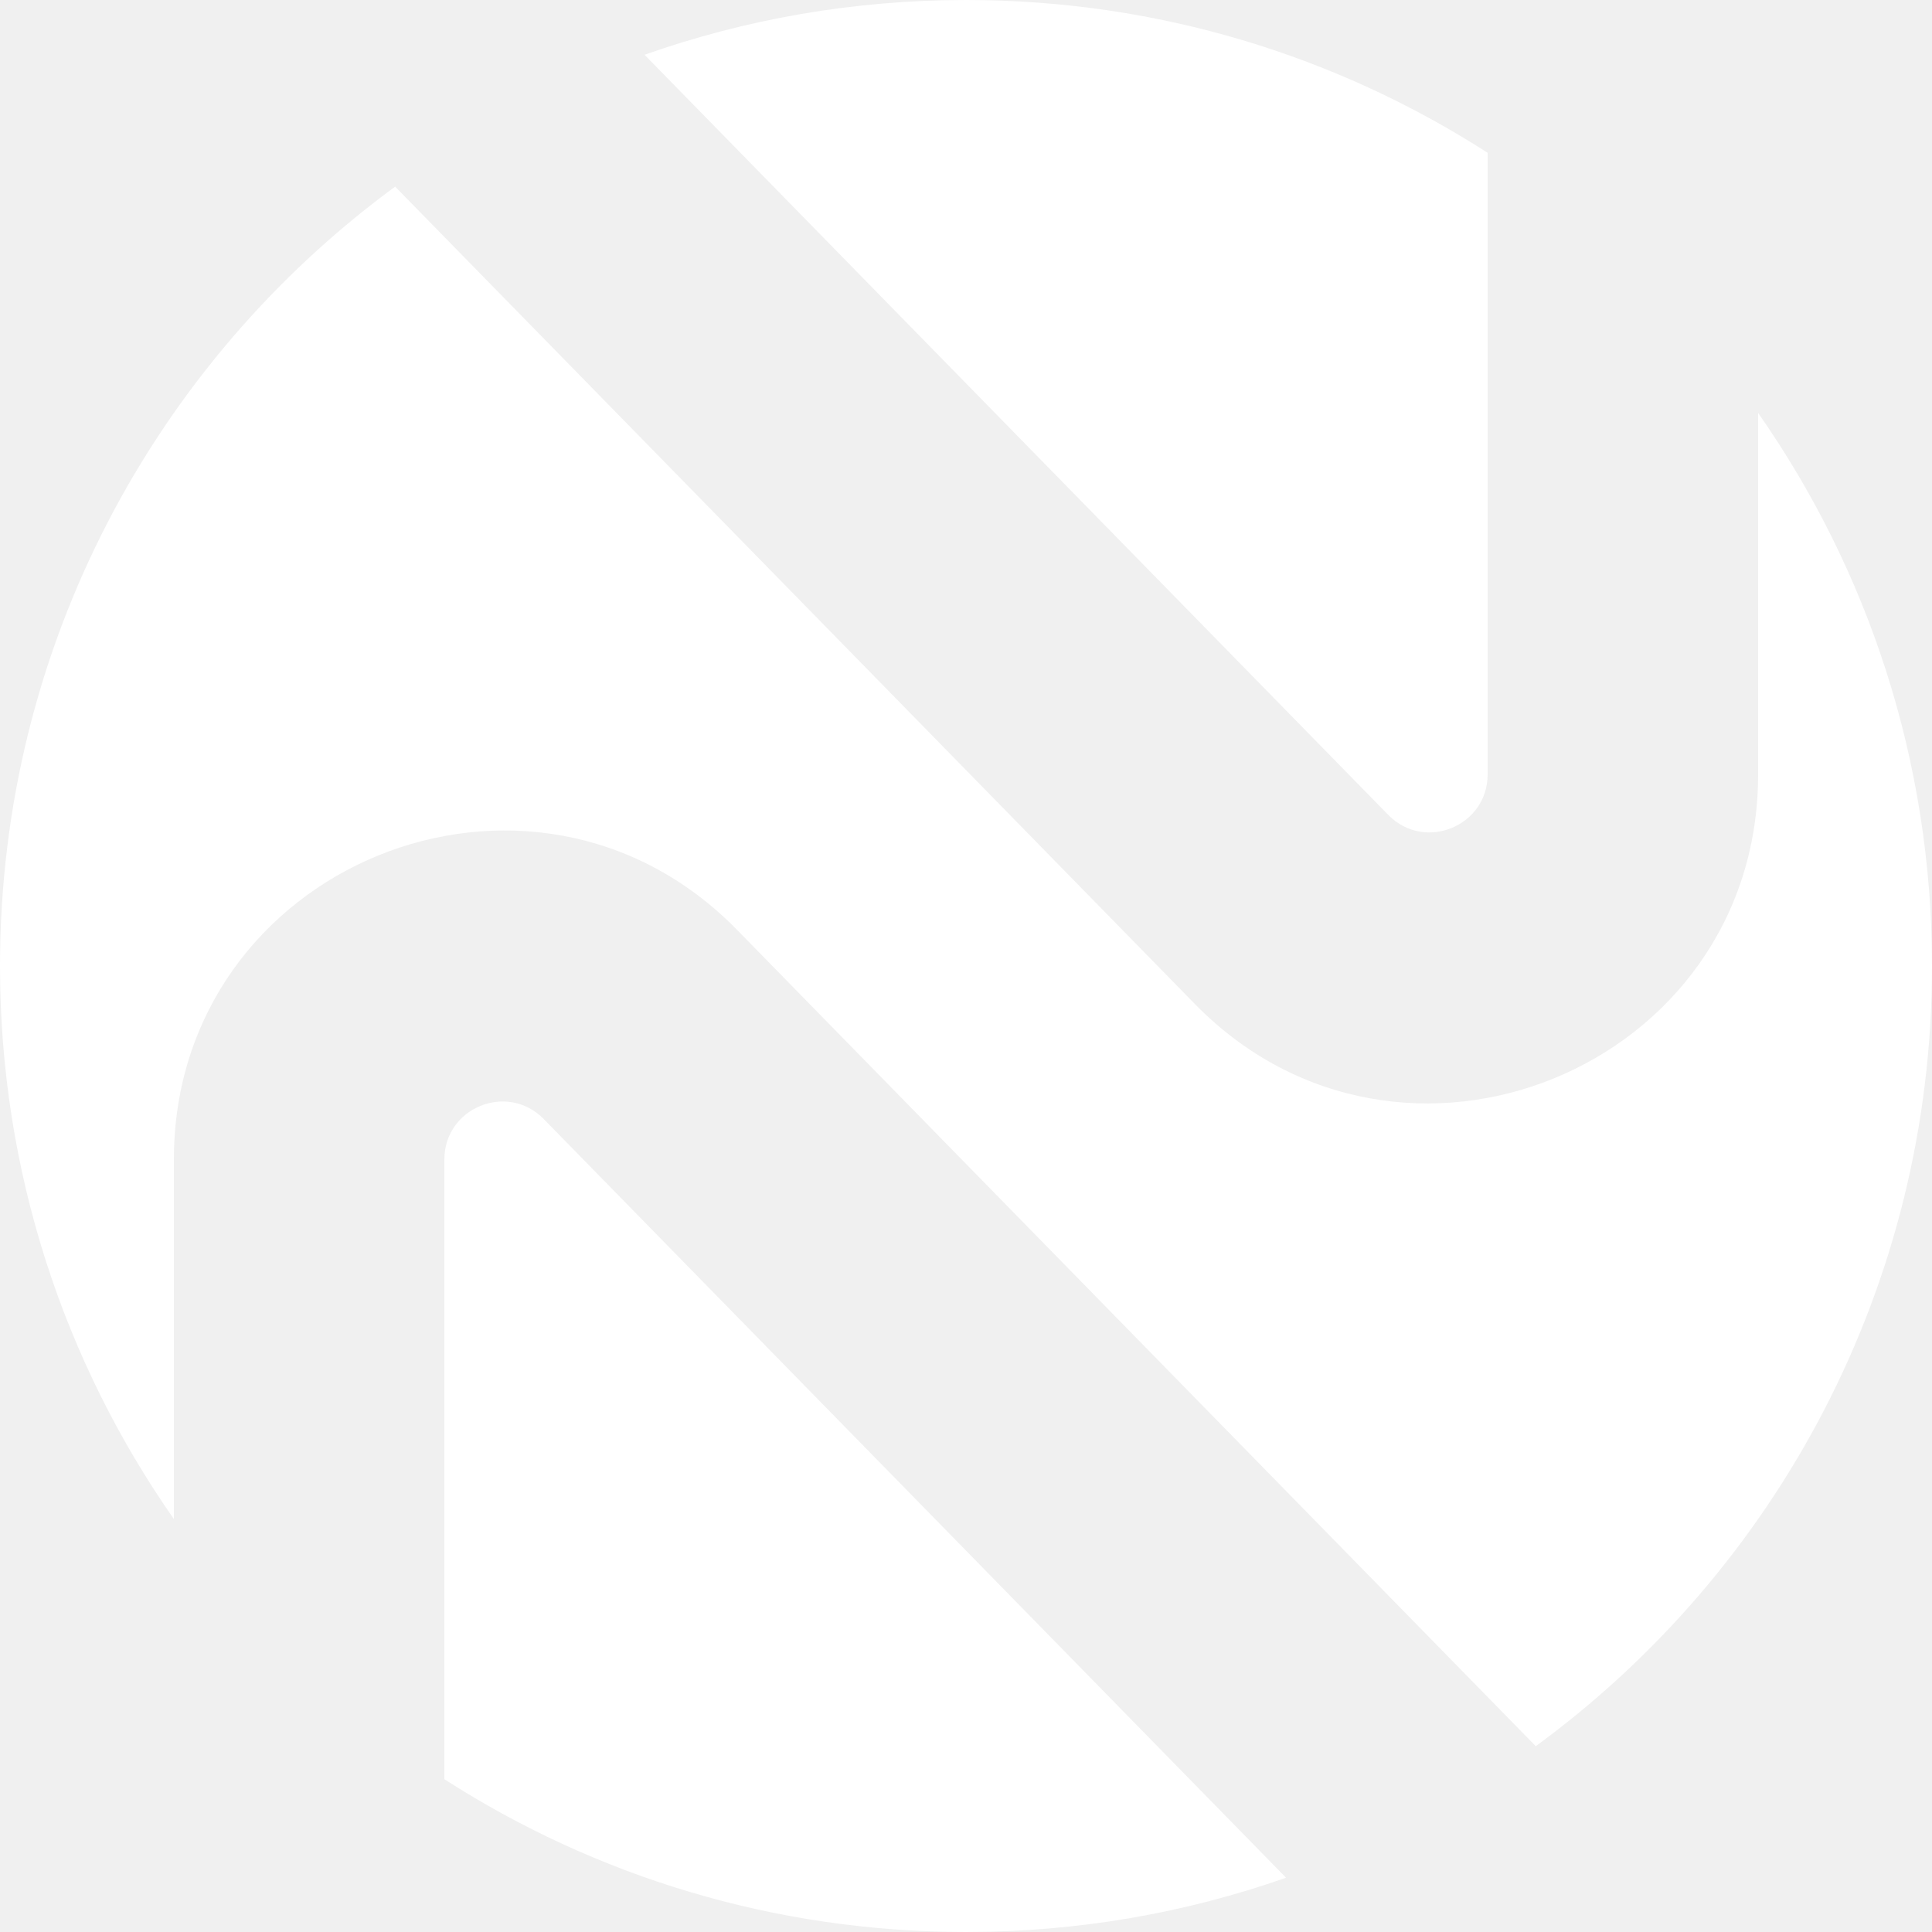
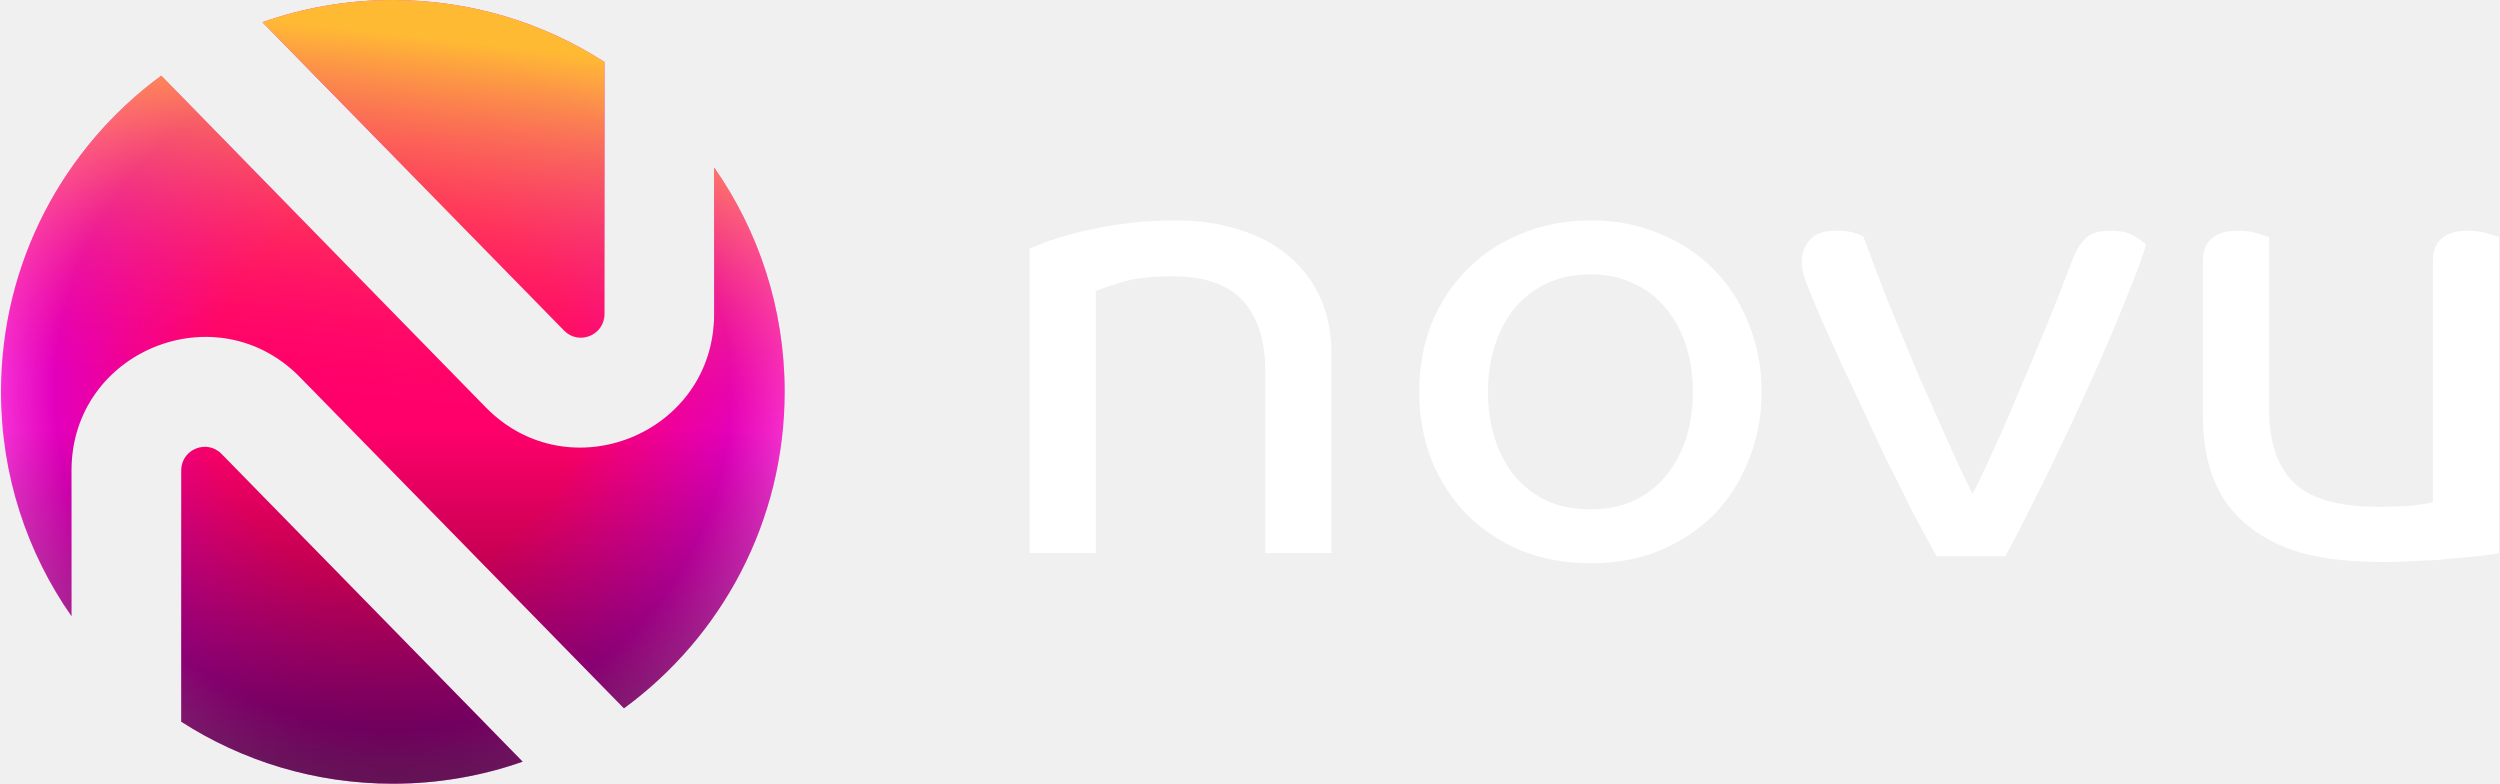
- <svg xmlns="http://www.w3.org/2000/svg" width="2000" height="2000" viewBox="0 0 2000 2000" fill="none">
-   <path fillRule="evenodd" clipRule="evenodd" d="M1540 801.609C1540 855.379 1474.72 882.004 1437.11 843.57L667.229 56.703C771.33 19.979 883.332 0 1000 0C1198.91 0 1384.25 58.073 1540 158.19V801.609ZM1820 427.485V801.609C1820 1106.31 1450.07 1257.18 1236.98 1039.39L409.055 193.205C161.022 375.186 0 668.789 0 1000C0 1212.94 66.556 1410.33 180 1572.51V1200.39C180 895.692 549.933 744.819 763.025 962.612L1589.81 1807.63C1838.48 1625.71 2000 1331.72 2000 1000C2000 787.061 1933.44 589.667 1820 427.485ZM562.887 1158.43L1331.32 1943.81C1227.63 1980.21 1116.12 2000 1000 2000C801.093 2000 615.749 1941.93 460 1841.81V1200.39C460 1146.62 525.282 1120 562.887 1158.43Z" fill="white" />
+ <svg xmlns="http://www.w3.org/2000/svg" width="957" height="300" viewBox="0 0 140.25 44" fill="none">
+   <g id="logo">
+     <g id="novu">
+       <path d="M70.983 31.048V20.883C70.983 19.128 70.562 17.794 69.721 16.881C68.879 15.968 67.557 15.511 65.754 15.511C64.528 15.511 63.555 15.631 62.834 15.872C62.113 16.088 61.656 16.244 61.464 16.34V31.048H57.75V13.961C57.846 13.913 58.111 13.805 58.543 13.637C58.976 13.469 59.553 13.288 60.274 13.096C60.995 12.904 61.836 12.736 62.798 12.591C63.759 12.447 64.817 12.375 65.971 12.375C67.293 12.375 68.495 12.555 69.576 12.916C70.658 13.252 71.571 13.745 72.317 14.394C73.086 15.043 73.675 15.824 74.083 16.737C74.492 17.65 74.696 18.683 74.696 19.837V31.048H70.983Z" fill="white" />
+       <path d="M98.847 22C98.847 23.37 98.606 24.644 98.126 25.821C97.669 26.999 97.02 28.02 96.179 28.885C95.337 29.726 94.328 30.399 93.15 30.904C91.972 31.385 90.674 31.625 89.256 31.625C87.838 31.625 86.528 31.385 85.326 30.904C84.148 30.399 83.138 29.726 82.297 28.885C81.456 28.02 80.795 26.999 80.314 25.821C79.857 24.644 79.629 23.37 79.629 22C79.629 20.63 79.857 19.356 80.314 18.179C80.795 17.001 81.456 15.992 82.297 15.151C83.138 14.286 84.148 13.613 85.326 13.132C86.528 12.627 87.838 12.375 89.256 12.375C90.674 12.375 91.972 12.627 93.15 13.132C94.328 13.613 95.337 14.286 96.179 15.151C97.02 15.992 97.669 17.001 98.126 18.179C98.606 19.356 98.847 20.63 98.847 22ZM94.989 22C94.989 21.039 94.857 20.162 94.592 19.368C94.328 18.551 93.943 17.854 93.438 17.278C92.958 16.677 92.357 16.22 91.636 15.908C90.939 15.571 90.145 15.403 89.256 15.403C88.343 15.403 87.525 15.571 86.804 15.908C86.107 16.22 85.506 16.677 85.001 17.278C84.521 17.854 84.148 18.551 83.884 19.368C83.619 20.162 83.487 21.039 83.487 22C83.487 22.961 83.619 23.851 83.884 24.668C84.148 25.461 84.521 26.158 85.001 26.758C85.506 27.335 86.107 27.792 86.804 28.128C87.525 28.441 88.343 28.597 89.256 28.597C90.145 28.597 90.939 28.441 91.636 28.128C92.357 27.792 92.958 27.335 93.438 26.758C93.943 26.158 94.328 25.461 94.592 24.668C94.857 23.851 94.989 22.961 94.989 22Z" fill="white" />
+       <path d="M120.427 13.745C120.283 14.274 120.031 14.982 119.67 15.872C119.334 16.737 118.937 17.71 118.48 18.792C118.024 19.873 117.519 21.015 116.966 22.216C116.437 23.394 115.896 24.547 115.343 25.677C114.815 26.782 114.298 27.828 113.793 28.813C113.312 29.774 112.892 30.58 112.531 31.229H108.673C108.24 30.459 107.784 29.618 107.303 28.705C106.846 27.768 106.378 26.831 105.897 25.893C105.44 24.932 104.995 23.983 104.563 23.045C104.13 22.108 103.721 21.243 103.337 20.45C102.976 19.633 102.652 18.912 102.363 18.287C102.099 17.662 101.895 17.181 101.75 16.845C101.606 16.509 101.462 16.148 101.318 15.764C101.173 15.379 101.101 15.019 101.101 14.682C101.101 14.249 101.246 13.853 101.534 13.492C101.822 13.132 102.315 12.952 103.012 12.952C103.493 12.952 103.866 13 104.13 13.096C104.394 13.192 104.539 13.252 104.563 13.276C104.971 14.406 105.44 15.643 105.969 16.989C106.522 18.335 107.075 19.669 107.627 20.991C108.204 22.288 108.757 23.538 109.286 24.74C109.815 25.917 110.284 26.915 110.692 27.732C110.981 27.179 111.353 26.398 111.81 25.389C112.291 24.355 112.783 23.226 113.288 22C113.817 20.774 114.346 19.513 114.875 18.215C115.403 16.917 115.872 15.727 116.281 14.646C116.473 14.117 116.713 13.709 117.002 13.42C117.29 13.108 117.771 12.952 118.444 12.952C119.021 12.952 119.478 13.06 119.814 13.276C120.175 13.492 120.379 13.649 120.427 13.745Z" fill="white" />
+       <path d="M136.536 14.646C136.536 14.069 136.705 13.649 137.041 13.384C137.378 13.096 137.858 12.952 138.483 12.952C138.892 12.952 139.252 13 139.565 13.096C139.901 13.192 140.13 13.264 140.25 13.312V31.048C140.082 31.096 139.781 31.144 139.349 31.192C138.94 31.241 138.435 31.288 137.834 31.337C137.233 31.409 136.572 31.457 135.851 31.481C135.13 31.529 134.397 31.553 133.652 31.553C131.464 31.553 129.686 31.288 128.316 30.76C126.969 30.231 125.9 29.462 125.107 28.453C124.121 27.179 123.628 25.485 123.628 23.37V14.646C123.628 14.069 123.797 13.649 124.133 13.384C124.47 13.096 124.95 12.952 125.575 12.952C125.984 12.952 126.345 13 126.657 13.096C126.994 13.192 127.222 13.264 127.342 13.312V22.973C127.342 24.8 127.799 26.17 128.712 27.083C129.65 27.996 131.224 28.453 133.435 28.453C134.277 28.453 134.95 28.429 135.455 28.381C135.983 28.308 136.344 28.248 136.536 28.2V14.646Z" fill="white" />
+     </g>
+     <g id="novu-logo-gradient-dark-background">
+       <g id="Subtract">
+         <path fill-rule="evenodd" clip-rule="evenodd" d="M33.88 17.635C33.88 18.818 32.444 19.404 31.616 18.558L14.679 1.247C16.969 0.44 19.433 0 22 0C26.376 0 30.453 1.278 33.88 3.48V17.635ZM40.04 9.405V17.635C40.04 24.339 31.901 27.658 27.213 22.866L8.999 4.25C3.542 8.254 0 14.713 0 22C0 26.685 1.464 31.027 3.96 34.595V26.409C3.96 19.705 12.098 16.386 16.787 21.177L34.976 39.768C40.447 35.766 44 29.298 44 22C44 17.315 42.536 12.973 40.04 9.405ZM12.383 25.485L29.289 42.764C27.008 43.565 24.555 44 22 44C17.624 44 13.546 42.722 10.12 40.52V26.409C10.12 25.226 11.556 24.64 12.383 25.485Z" fill="url(#paint0_radial_0_21)" />
+         <path fill-rule="evenodd" clip-rule="evenodd" d="M33.88 17.635C33.88 18.818 32.444 19.404 31.616 18.558L14.679 1.247C16.969 0.44 19.433 0 22 0C26.376 0 30.453 1.278 33.88 3.48V17.635ZM40.04 9.405V17.635C40.04 24.339 31.901 27.658 27.213 22.866L8.999 4.25C3.542 8.254 0 14.713 0 22C0 26.685 1.464 31.027 3.96 34.595V26.409C3.96 19.705 12.098 16.386 16.787 21.177L34.976 39.768C40.447 35.766 44 29.298 44 22C44 17.315 42.536 12.973 40.04 9.405ZM12.383 25.485L29.289 42.764C27.008 43.565 24.555 44 22 44C17.624 44 13.546 42.722 10.12 40.52V26.409C10.12 25.226 11.556 24.64 12.383 25.485Z" fill="url(#paint1_linear_0_21)" />
+         <path fill-rule="evenodd" clip-rule="evenodd" d="M33.88 17.635C33.88 18.818 32.444 19.404 31.616 18.558L14.679 1.247C16.969 0.44 19.433 0 22 0C26.376 0 30.453 1.278 33.88 3.48V17.635ZM40.04 9.405V17.635C40.04 24.339 31.901 27.658 27.213 22.866L8.999 4.25C3.542 8.254 0 14.713 0 22C0 26.685 1.464 31.027 3.96 34.595V26.409C3.96 19.705 12.098 16.386 16.787 21.177L34.976 39.768C40.447 35.766 44 29.298 44 22C44 17.315 42.536 12.973 40.04 9.405ZM12.383 25.485L29.289 42.764C27.008 43.565 24.555 44 22 44C17.624 44 13.546 42.722 10.12 40.52V26.409C10.12 25.226 11.556 24.64 12.383 25.485Z" fill="url(#paint2_linear_0_21)" />
+       </g>
+     </g>
+   </g>
+   <defs>
+     <radialGradient id="paint0_radial_0_21" cx="0" cy="0" r="1" gradientUnits="userSpaceOnUse" gradientTransform="translate(22 22) rotate(135) scale(31.1127 31.1127)">
+       <stop offset="0.34" stop-color="#FF006A" />
+       <stop offset="0.613" stop-color="#E300BD" />
+       <stop offset="0.767" stop-color="#FF4CE1" />
+     </radialGradient>
+     <linearGradient id="paint1_linear_0_21" x1="27.133" y1="-1.467" x2="22" y2="44" gradientUnits="userSpaceOnUse">
+       <stop offset="0.085" stop-color="#FFBA33" />
+       <stop offset="0.553" stop-color="#FF006A" stop-opacity="0" />
+     </linearGradient>
+     <linearGradient id="paint2_linear_0_21" x1="22" y1="0" x2="22" y2="44" gradientUnits="userSpaceOnUse">
+       <stop offset="0.547" stop-opacity="0" />
+       <stop offset="1" stop-opacity="0.6" />
+     </linearGradient>
+   </defs>
</svg>
